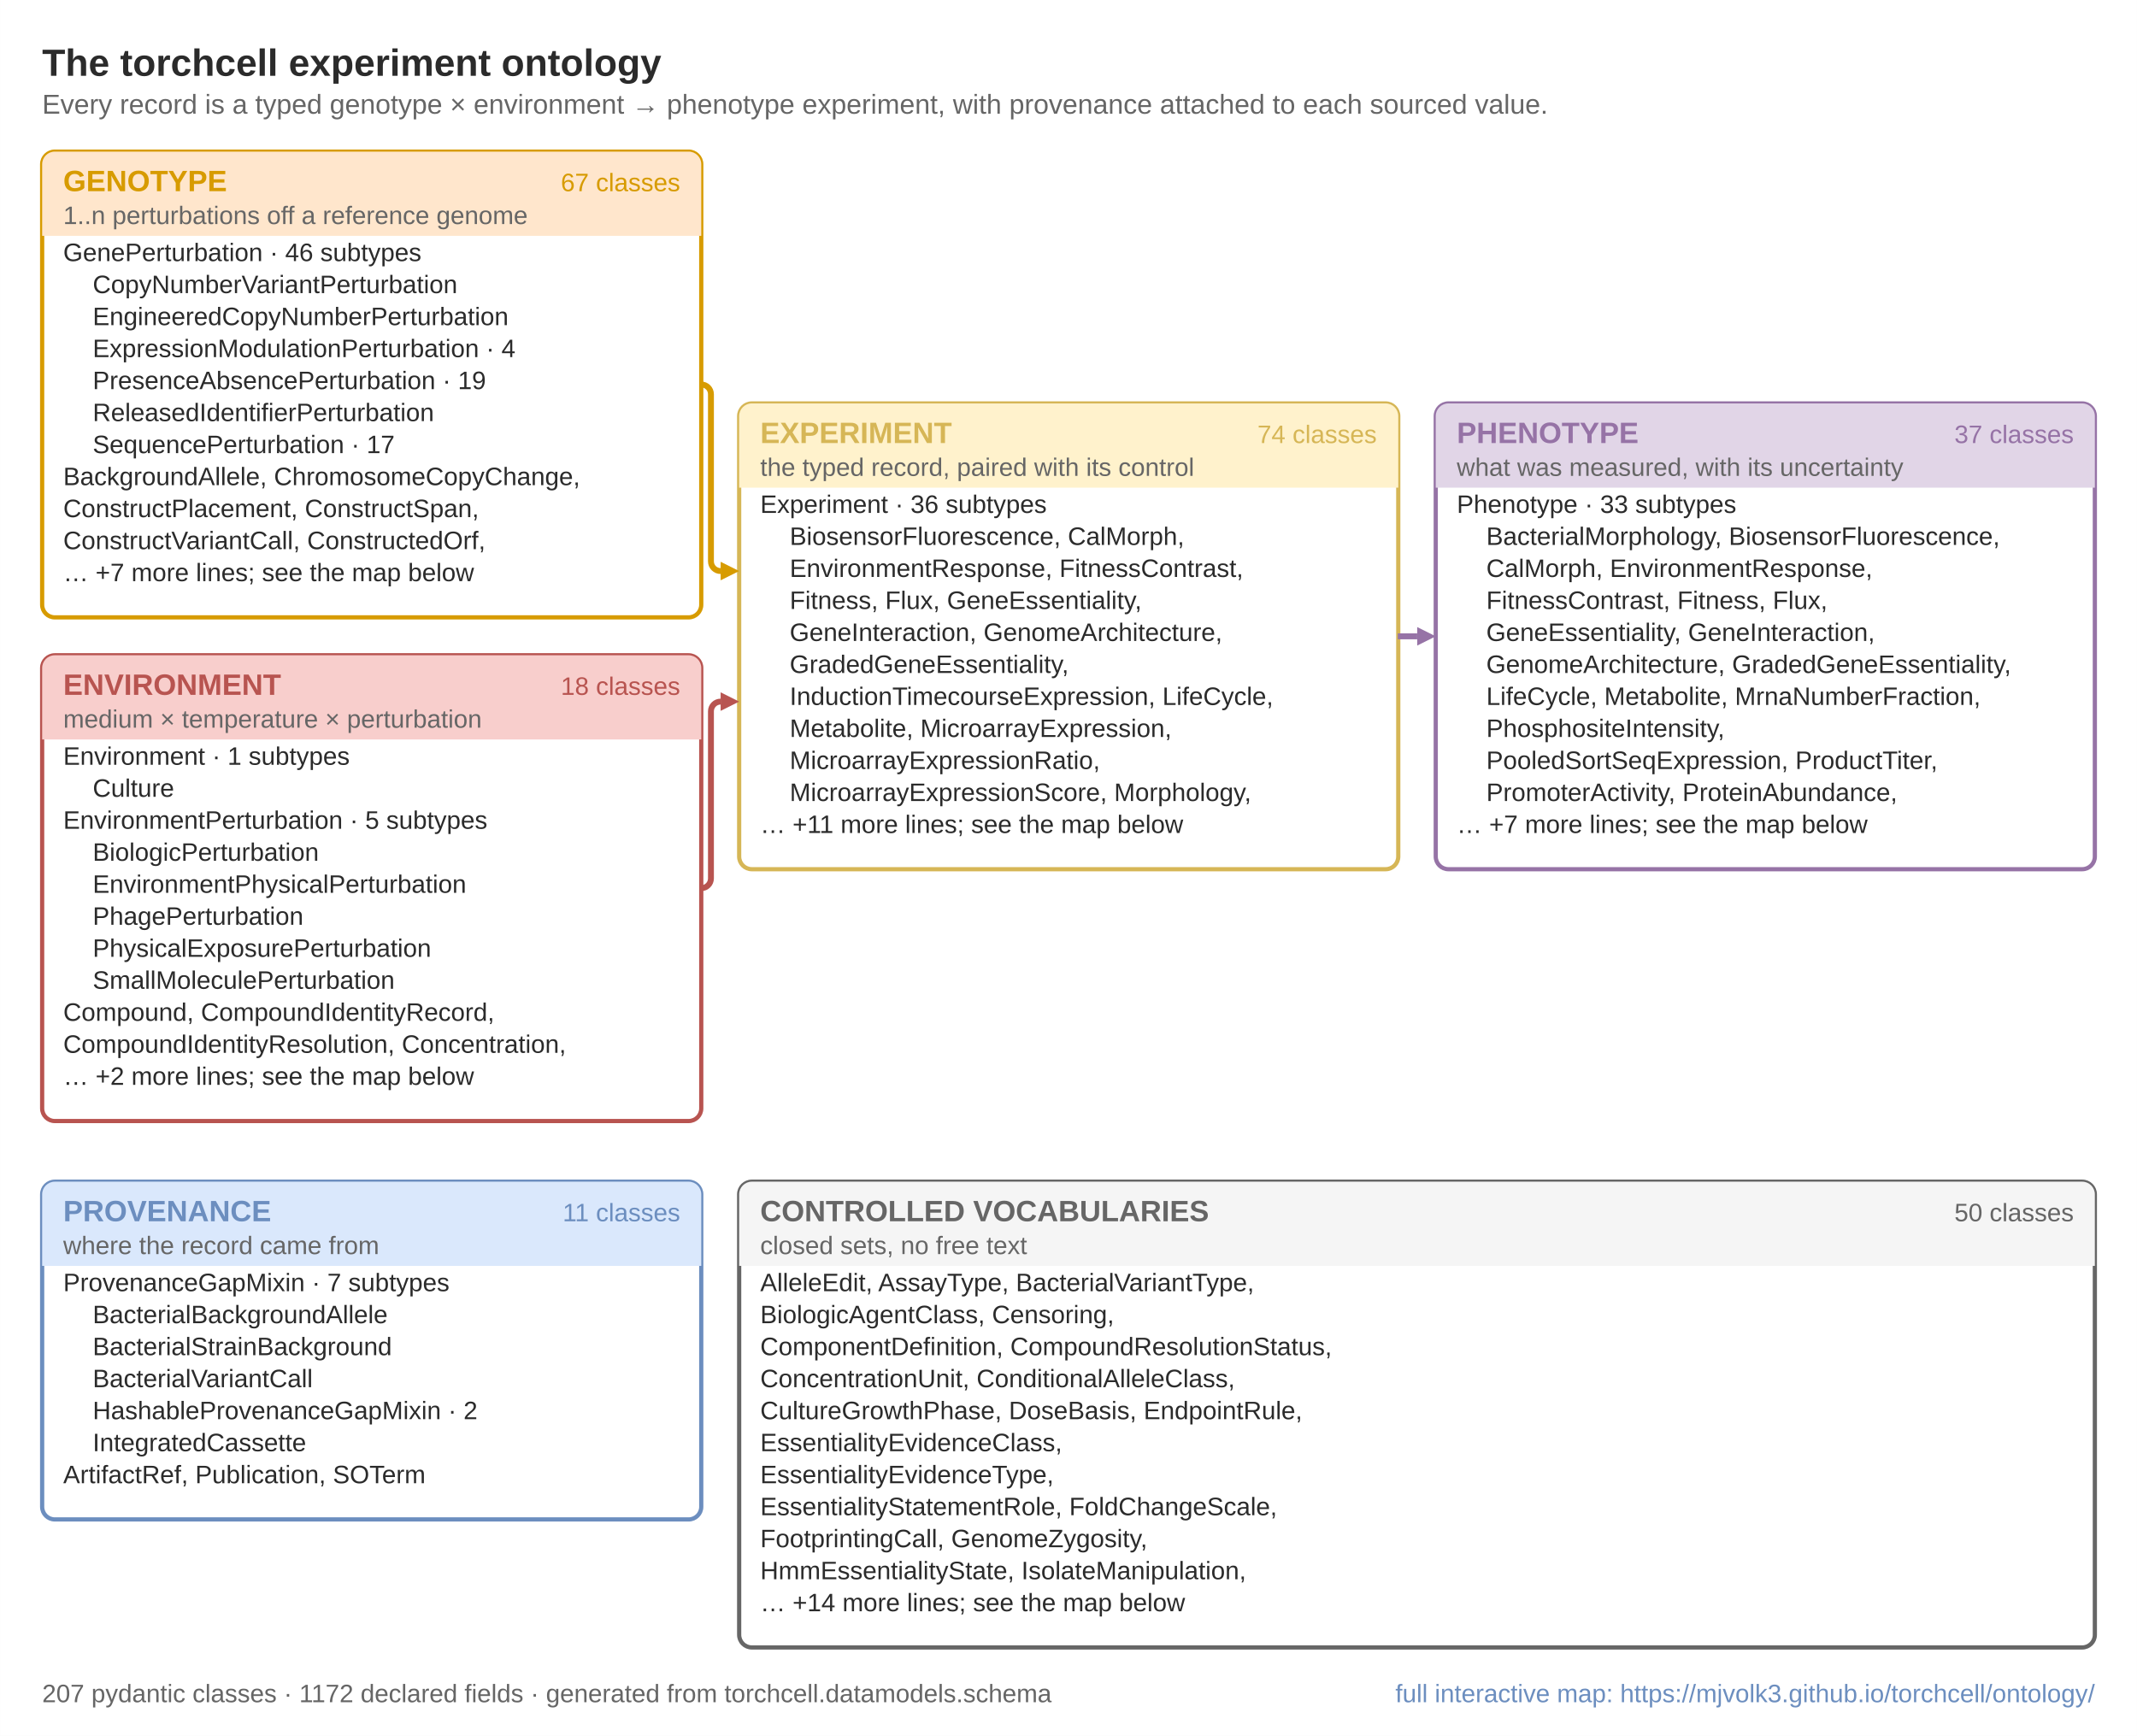
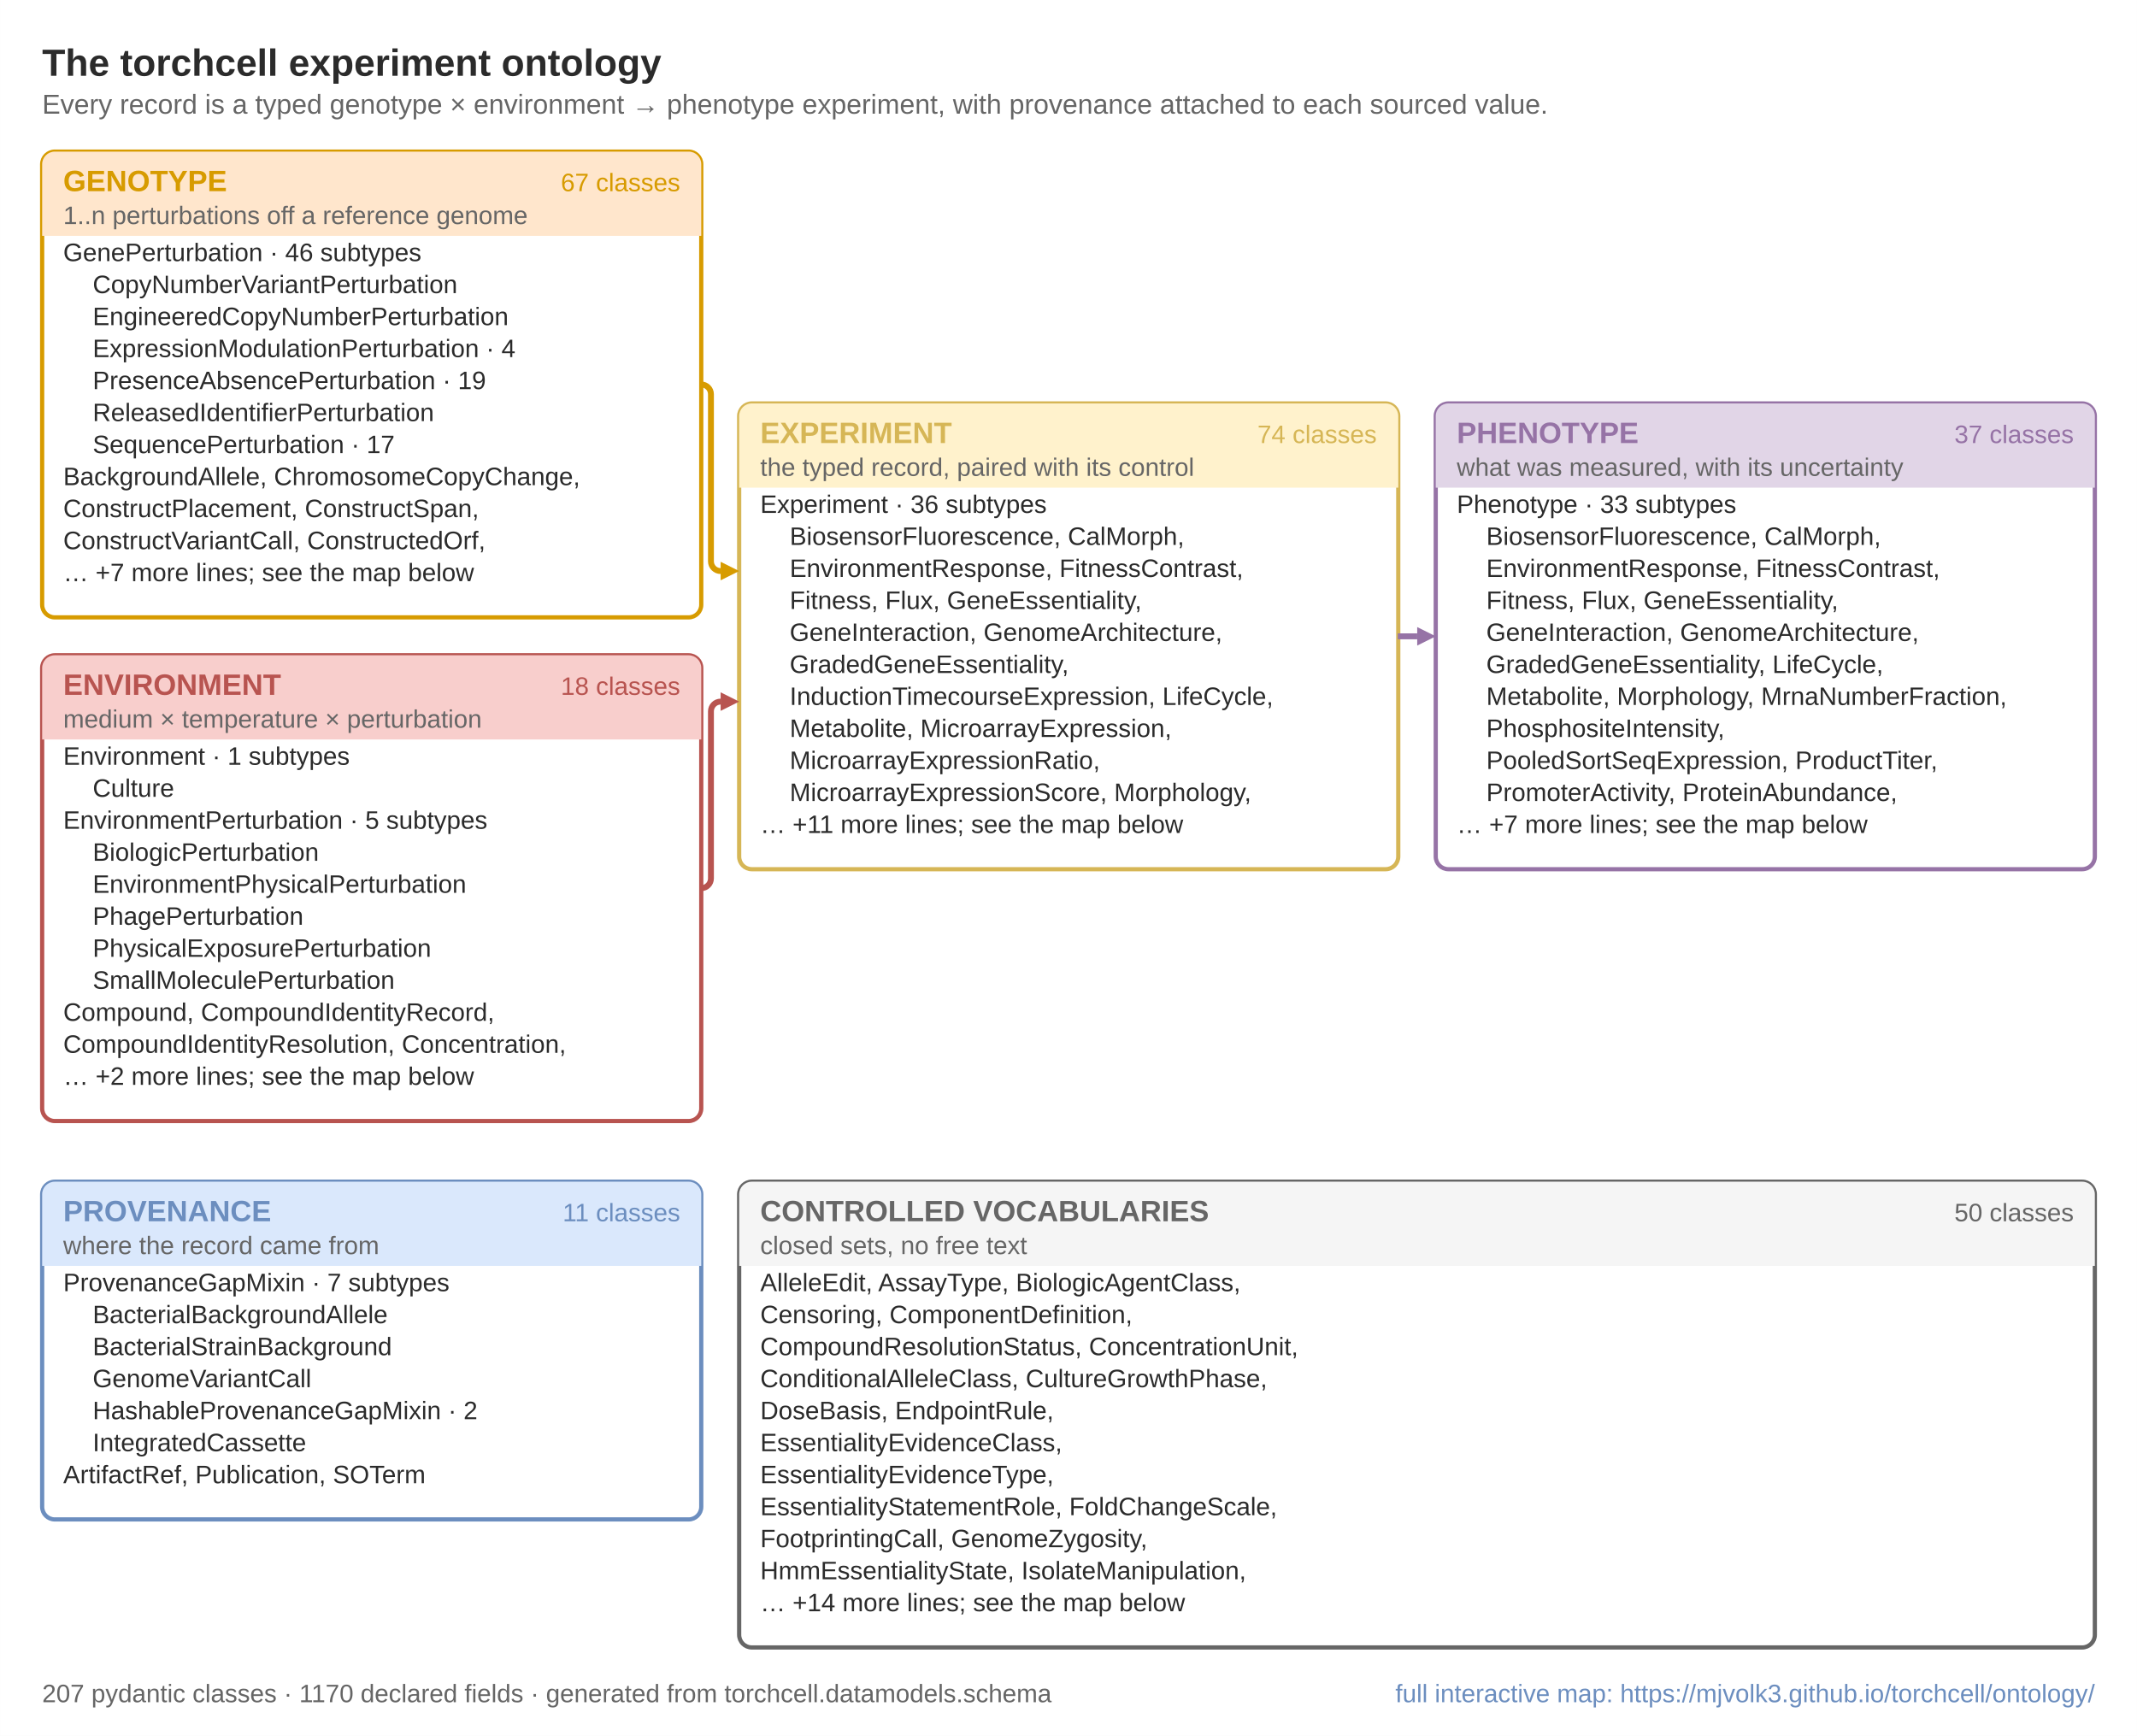
<svg xmlns="http://www.w3.org/2000/svg" width="179.00mm" height="145.41mm" viewBox="0 0 507.4 412.2" font-family="Arial, Helvetica, sans-serif">
  <style>text{font-family:Arial,Helvetica,sans-serif}</style>
  <rect width="100%" height="100%" fill="#FFFFFF" />
  <text x="10.0" y="18.0" font-size="9" font-weight="700" fill="#2B2B2B">The torchcell experiment ontology</text>
  <text x="10.0" y="27.0" font-size="6.5" fill="#666666">Every record is a typed genotype × environment → phenotype experiment, with provenance attached to each sourced value.</text>
  <rect x="10.0" y="36.0" width="156.5" height="110.6" rx="3" fill="#FFFFFF" stroke="#D79B00" stroke-width="1" />
  <path d="M10.0 39.0 a3 3 0 0 1 3 -3 h150.5 a3 3 0 0 1 3 3 v17.0 h-156.5 Z" fill="#FFE6CC" />
  <text x="15.0" y="45.4" font-size="7" font-weight="700" fill="#D79B00">GENOTYPE</text>
  <text x="161.5" y="45.4" font-size="6" text-anchor="end" fill="#D79B00">67 classes</text>
  <text x="15.0" y="53.2" font-size="6" fill="#666666">1..n perturbations off a reference genome</text>
  <text x="15.0" y="62.0" font-size="6" fill="#2B2B2B">GenePerturbation  ·  46 subtypes</text>
  <text x="22.0" y="69.6" font-size="6" fill="#2B2B2B">CopyNumberVariantPerturbation</text>
  <text x="22.0" y="77.2" font-size="6" fill="#2B2B2B">EngineeredCopyNumberPerturbation</text>
  <text x="22.0" y="84.8" font-size="6" fill="#2B2B2B">ExpressionModulationPerturbation  ·  4</text>
  <text x="22.0" y="92.4" font-size="6" fill="#2B2B2B">PresenceAbsencePerturbation  ·  19</text>
  <text x="22.0" y="100.0" font-size="6" fill="#2B2B2B">ReleasedIdentifierPerturbation</text>
  <text x="22.0" y="107.6" font-size="6" fill="#2B2B2B">SequencePerturbation  ·  17</text>
  <text x="15.0" y="115.2" font-size="6" fill="#2B2B2B">BackgroundAllele, ChromosomeCopyChange,</text>
  <text x="15.0" y="122.8" font-size="6" fill="#2B2B2B">ConstructPlacement, ConstructSpan,</text>
  <text x="15.0" y="130.4" font-size="6" fill="#2B2B2B">ConstructVariantCall, ConstructedOrf,</text>
  <text x="15.0" y="138.0" font-size="6" fill="#2B2B2B">…  +7 more lines; see the map below</text>
  <rect x="10.0" y="155.6" width="156.5" height="110.6" rx="3" fill="#FFFFFF" stroke="#B85450" stroke-width="1" />
  <path d="M10.0 158.6 a3 3 0 0 1 3 -3 h150.5 a3 3 0 0 1 3 3 v17.0 h-156.5 Z" fill="#F8CECC" />
  <text x="15.0" y="165.0" font-size="7" font-weight="700" fill="#B85450">ENVIRONMENT</text>
  <text x="161.5" y="165.0" font-size="6" text-anchor="end" fill="#B85450">18 classes</text>
  <text x="15.0" y="172.8" font-size="6" fill="#666666">medium × temperature × perturbation</text>
  <text x="15.0" y="181.6" font-size="6" fill="#2B2B2B">Environment  ·  1 subtypes</text>
  <text x="22.0" y="189.2" font-size="6" fill="#2B2B2B">Culture</text>
  <text x="15.0" y="196.8" font-size="6" fill="#2B2B2B">EnvironmentPerturbation  ·  5 subtypes</text>
  <text x="22.0" y="204.4" font-size="6" fill="#2B2B2B">BiologicPerturbation</text>
  <text x="22.0" y="212.0" font-size="6" fill="#2B2B2B">EnvironmentPhysicalPerturbation</text>
  <text x="22.0" y="219.6" font-size="6" fill="#2B2B2B">PhagePerturbation</text>
  <text x="22.0" y="227.2" font-size="6" fill="#2B2B2B">PhysicalExposurePerturbation</text>
  <text x="22.0" y="234.8" font-size="6" fill="#2B2B2B">SmallMoleculePerturbation</text>
  <text x="15.0" y="242.4" font-size="6" fill="#2B2B2B">Compound, CompoundIdentityRecord,</text>
  <text x="15.0" y="250.0" font-size="6" fill="#2B2B2B">CompoundIdentityResolution, Concentration,</text>
  <text x="15.0" y="257.6" font-size="6" fill="#2B2B2B">…  +2 more lines; see the map below</text>
  <rect x="175.5" y="95.8" width="156.5" height="110.6" rx="3" fill="#FFFFFF" stroke="#D6B656" stroke-width="1" />
  <path d="M175.5 98.8 a3 3 0 0 1 3 -3 h150.5 a3 3 0 0 1 3 3 v17.0 h-156.5 Z" fill="#FFF2CC" />
  <text x="180.5" y="105.2" font-size="7" font-weight="700" fill="#D6B656">EXPERIMENT</text>
  <text x="326.9" y="105.2" font-size="6" text-anchor="end" fill="#D6B656">74 classes</text>
  <text x="180.5" y="113.0" font-size="6" fill="#666666">the typed record, paired with its control</text>
  <text x="180.5" y="121.8" font-size="6" fill="#2B2B2B">Experiment  ·  36 subtypes</text>
  <text x="187.5" y="129.4" font-size="6" fill="#2B2B2B">BiosensorFluorescence, CalMorph,</text>
  <text x="187.5" y="137.0" font-size="6" fill="#2B2B2B">EnvironmentResponse, FitnessContrast,</text>
  <text x="187.5" y="144.6" font-size="6" fill="#2B2B2B">Fitness, Flux, GeneEssentiality,</text>
  <text x="187.5" y="152.2" font-size="6" fill="#2B2B2B">GeneInteraction, GenomeArchitecture,</text>
  <text x="187.5" y="159.8" font-size="6" fill="#2B2B2B">GradedGeneEssentiality,</text>
  <text x="187.5" y="167.4" font-size="6" fill="#2B2B2B">InductionTimecourseExpression, LifeCycle,</text>
  <text x="187.5" y="175.0" font-size="6" fill="#2B2B2B">Metabolite, MicroarrayExpression,</text>
  <text x="187.5" y="182.6" font-size="6" fill="#2B2B2B">MicroarrayExpressionRatio,</text>
  <text x="187.5" y="190.2" font-size="6" fill="#2B2B2B">MicroarrayExpressionScore, Morphology,</text>
  <text x="180.5" y="197.8" font-size="6" fill="#2B2B2B">…  +11 more lines; see the map below</text>
  <rect x="340.9" y="95.8" width="156.5" height="110.6" rx="3" fill="#FFFFFF" stroke="#9673A6" stroke-width="1" />
  <path d="M340.9 98.8 a3 3 0 0 1 3 -3 h150.5 a3 3 0 0 1 3 3 v17.0 h-156.5 Z" fill="#E1D5E7" />
  <text x="345.9" y="105.2" font-size="7" font-weight="700" fill="#9673A6">PHENOTYPE</text>
  <text x="492.4" y="105.2" font-size="6" text-anchor="end" fill="#9673A6">37 classes</text>
  <text x="345.9" y="113.0" font-size="6" fill="#666666">what was measured, with its uncertainty</text>
  <text x="345.9" y="121.8" font-size="6" fill="#2B2B2B">Phenotype  ·  33 subtypes</text>
-   <text x="352.9" y="129.4" font-size="6" fill="#2B2B2B">BacterialMorphology, BiosensorFluorescence,</text>
-   <text x="352.9" y="137.0" font-size="6" fill="#2B2B2B">CalMorph, EnvironmentResponse,</text>
-   <text x="352.9" y="144.6" font-size="6" fill="#2B2B2B">FitnessContrast, Fitness, Flux,</text>
-   <text x="352.9" y="152.2" font-size="6" fill="#2B2B2B">GeneEssentiality, GeneInteraction,</text>
-   <text x="352.9" y="159.8" font-size="6" fill="#2B2B2B">GenomeArchitecture, GradedGeneEssentiality,</text>
-   <text x="352.9" y="167.4" font-size="6" fill="#2B2B2B">LifeCycle, Metabolite, MrnaNumberFraction,</text>
+   <text x="352.9" y="129.4" font-size="6" fill="#2B2B2B">BiosensorFluorescence, CalMorph,</text>
+   <text x="352.9" y="137.0" font-size="6" fill="#2B2B2B">EnvironmentResponse, FitnessContrast,</text>
+   <text x="352.9" y="144.6" font-size="6" fill="#2B2B2B">Fitness, Flux, GeneEssentiality,</text>
+   <text x="352.9" y="152.2" font-size="6" fill="#2B2B2B">GeneInteraction, GenomeArchitecture,</text>
+   <text x="352.9" y="159.8" font-size="6" fill="#2B2B2B">GradedGeneEssentiality, LifeCycle,</text>
+   <text x="352.9" y="167.4" font-size="6" fill="#2B2B2B">Metabolite, Morphology, MrnaNumberFraction,</text>
  <text x="352.9" y="175.0" font-size="6" fill="#2B2B2B">PhosphositeIntensity,</text>
  <text x="352.9" y="182.6" font-size="6" fill="#2B2B2B">PooledSortSeqExpression, ProductTiter,</text>
  <text x="352.9" y="190.2" font-size="6" fill="#2B2B2B">PromoterActivity, ProteinAbundance,</text>
  <text x="345.9" y="197.8" font-size="6" fill="#2B2B2B">…  +7 more lines; see the map below</text>
  <rect x="10.0" y="280.6" width="156.5" height="80.2" rx="3" fill="#FFFFFF" stroke="#6C8EBF" stroke-width="1" />
  <path d="M10.0 283.6 a3 3 0 0 1 3 -3 h150.5 a3 3 0 0 1 3 3 v17.0 h-156.5 Z" fill="#DAE8FC" />
  <text x="15.0" y="290.0" font-size="7" font-weight="700" fill="#6C8EBF">PROVENANCE</text>
  <text x="161.5" y="290.0" font-size="6" text-anchor="end" fill="#6C8EBF">11 classes</text>
  <text x="15.0" y="297.8" font-size="6" fill="#666666">where the record came from</text>
  <text x="15.0" y="306.6" font-size="6" fill="#2B2B2B">ProvenanceGapMixin  ·  7 subtypes</text>
  <text x="22.0" y="314.2" font-size="6" fill="#2B2B2B">BacterialBackgroundAllele</text>
  <text x="22.0" y="321.8" font-size="6" fill="#2B2B2B">BacterialStrainBackground</text>
-   <text x="22.0" y="329.4" font-size="6" fill="#2B2B2B">BacterialVariantCall</text>
+   <text x="22.0" y="329.4" font-size="6" fill="#2B2B2B">GenomeVariantCall</text>
  <text x="22.0" y="337.0" font-size="6" fill="#2B2B2B">HashableProvenanceGapMixin  ·  2</text>
  <text x="22.0" y="344.6" font-size="6" fill="#2B2B2B">IntegratedCassette</text>
  <text x="15.0" y="352.2" font-size="6" fill="#2B2B2B">ArtifactRef, Publication, SOTerm</text>
  <rect x="175.5" y="280.6" width="321.9" height="110.6" rx="3" fill="#FFFFFF" stroke="#666666" stroke-width="1" />
  <path d="M175.5 283.6 a3 3 0 0 1 3 -3 h315.9 a3 3 0 0 1 3 3 v17.0 h-321.9 Z" fill="#F5F5F5" />
  <text x="180.5" y="290.0" font-size="7" font-weight="700" fill="#666666">CONTROLLED VOCABULARIES</text>
  <text x="492.4" y="290.0" font-size="6" text-anchor="end" fill="#666666">50 classes</text>
  <text x="180.5" y="297.8" font-size="6" fill="#666666">closed sets, no free text</text>
-   <text x="180.5" y="306.6" font-size="6" fill="#2B2B2B">AlleleEdit, AssayType, BacterialVariantType,</text>
-   <text x="180.5" y="314.2" font-size="6" fill="#2B2B2B">BiologicAgentClass, Censoring,</text>
-   <text x="180.5" y="321.8" font-size="6" fill="#2B2B2B">ComponentDefinition, CompoundResolutionStatus,</text>
-   <text x="180.5" y="329.4" font-size="6" fill="#2B2B2B">ConcentrationUnit, ConditionalAlleleClass,</text>
-   <text x="180.5" y="337.0" font-size="6" fill="#2B2B2B">CultureGrowthPhase, DoseBasis, EndpointRule,</text>
+   <text x="180.5" y="306.6" font-size="6" fill="#2B2B2B">AlleleEdit, AssayType, BiologicAgentClass,</text>
+   <text x="180.5" y="314.2" font-size="6" fill="#2B2B2B">Censoring, ComponentDefinition,</text>
+   <text x="180.5" y="321.8" font-size="6" fill="#2B2B2B">CompoundResolutionStatus, ConcentrationUnit,</text>
+   <text x="180.5" y="329.4" font-size="6" fill="#2B2B2B">ConditionalAlleleClass, CultureGrowthPhase,</text>
+   <text x="180.5" y="337.0" font-size="6" fill="#2B2B2B">DoseBasis, EndpointRule,</text>
  <text x="180.5" y="344.6" font-size="6" fill="#2B2B2B">EssentialityEvidenceClass,</text>
  <text x="180.5" y="352.2" font-size="6" fill="#2B2B2B">EssentialityEvidenceType,</text>
  <text x="180.5" y="359.8" font-size="6" fill="#2B2B2B">EssentialityStatementRole, FoldChangeScale,</text>
  <text x="180.5" y="367.4" font-size="6" fill="#2B2B2B">FootprintingCall, GenomeZygosity,</text>
  <text x="180.5" y="375.0" font-size="6" fill="#2B2B2B">HmmEssentialityState, IsolateManipulation,</text>
  <text x="180.5" y="382.6" font-size="6" fill="#2B2B2B">…  +14 more lines; see the map below</text>
  <path d="M166.5 91.3 H166.5 A2.3 2.3 0 0 1 168.8 93.6 V133.3 A2.3 2.3 0 0 0 171.1 135.6 H171.1" fill="none" stroke="#D79B00" stroke-width="1.4" stroke-linecap="butt" stroke-linejoin="round" />
  <path d="M175.5 135.6 l-4.4 -2.2 v4.4 Z" fill="#D79B00" />
  <path d="M166.5 210.9 H166.5 A2.3 2.3 0 0 0 168.8 208.6 V168.9 A2.3 2.3 0 0 1 171.1 166.6 H171.1" fill="none" stroke="#B85450" stroke-width="1.4" stroke-linecap="butt" stroke-linejoin="round" />
  <path d="M175.5 166.6 l-4.4 -2.2 v4.4 Z" fill="#B85450" />
  <path d="M331.9 151.1 H336.5" fill="none" stroke="#9673A6" stroke-width="1.4" stroke-linecap="butt" stroke-linejoin="round" />
  <path d="M340.9 151.1 l-4.4 -2.2 v4.4 Z" fill="#9673A6" />
-   <text x="10.0" y="404.2" font-size="6" fill="#666666">207 pydantic classes · 1172 declared fields · generated from torchcell.datamodels.schema</text>
+   <text x="10.0" y="404.2" font-size="6" fill="#666666">207 pydantic classes · 1170 declared fields · generated from torchcell.datamodels.schema</text>
  <text x="497.4" y="404.2" font-size="6" text-anchor="end" fill="#6C8EBF">full interactive map: https://mjvolk3.github.io/torchcell/ontology/</text>
</svg>
